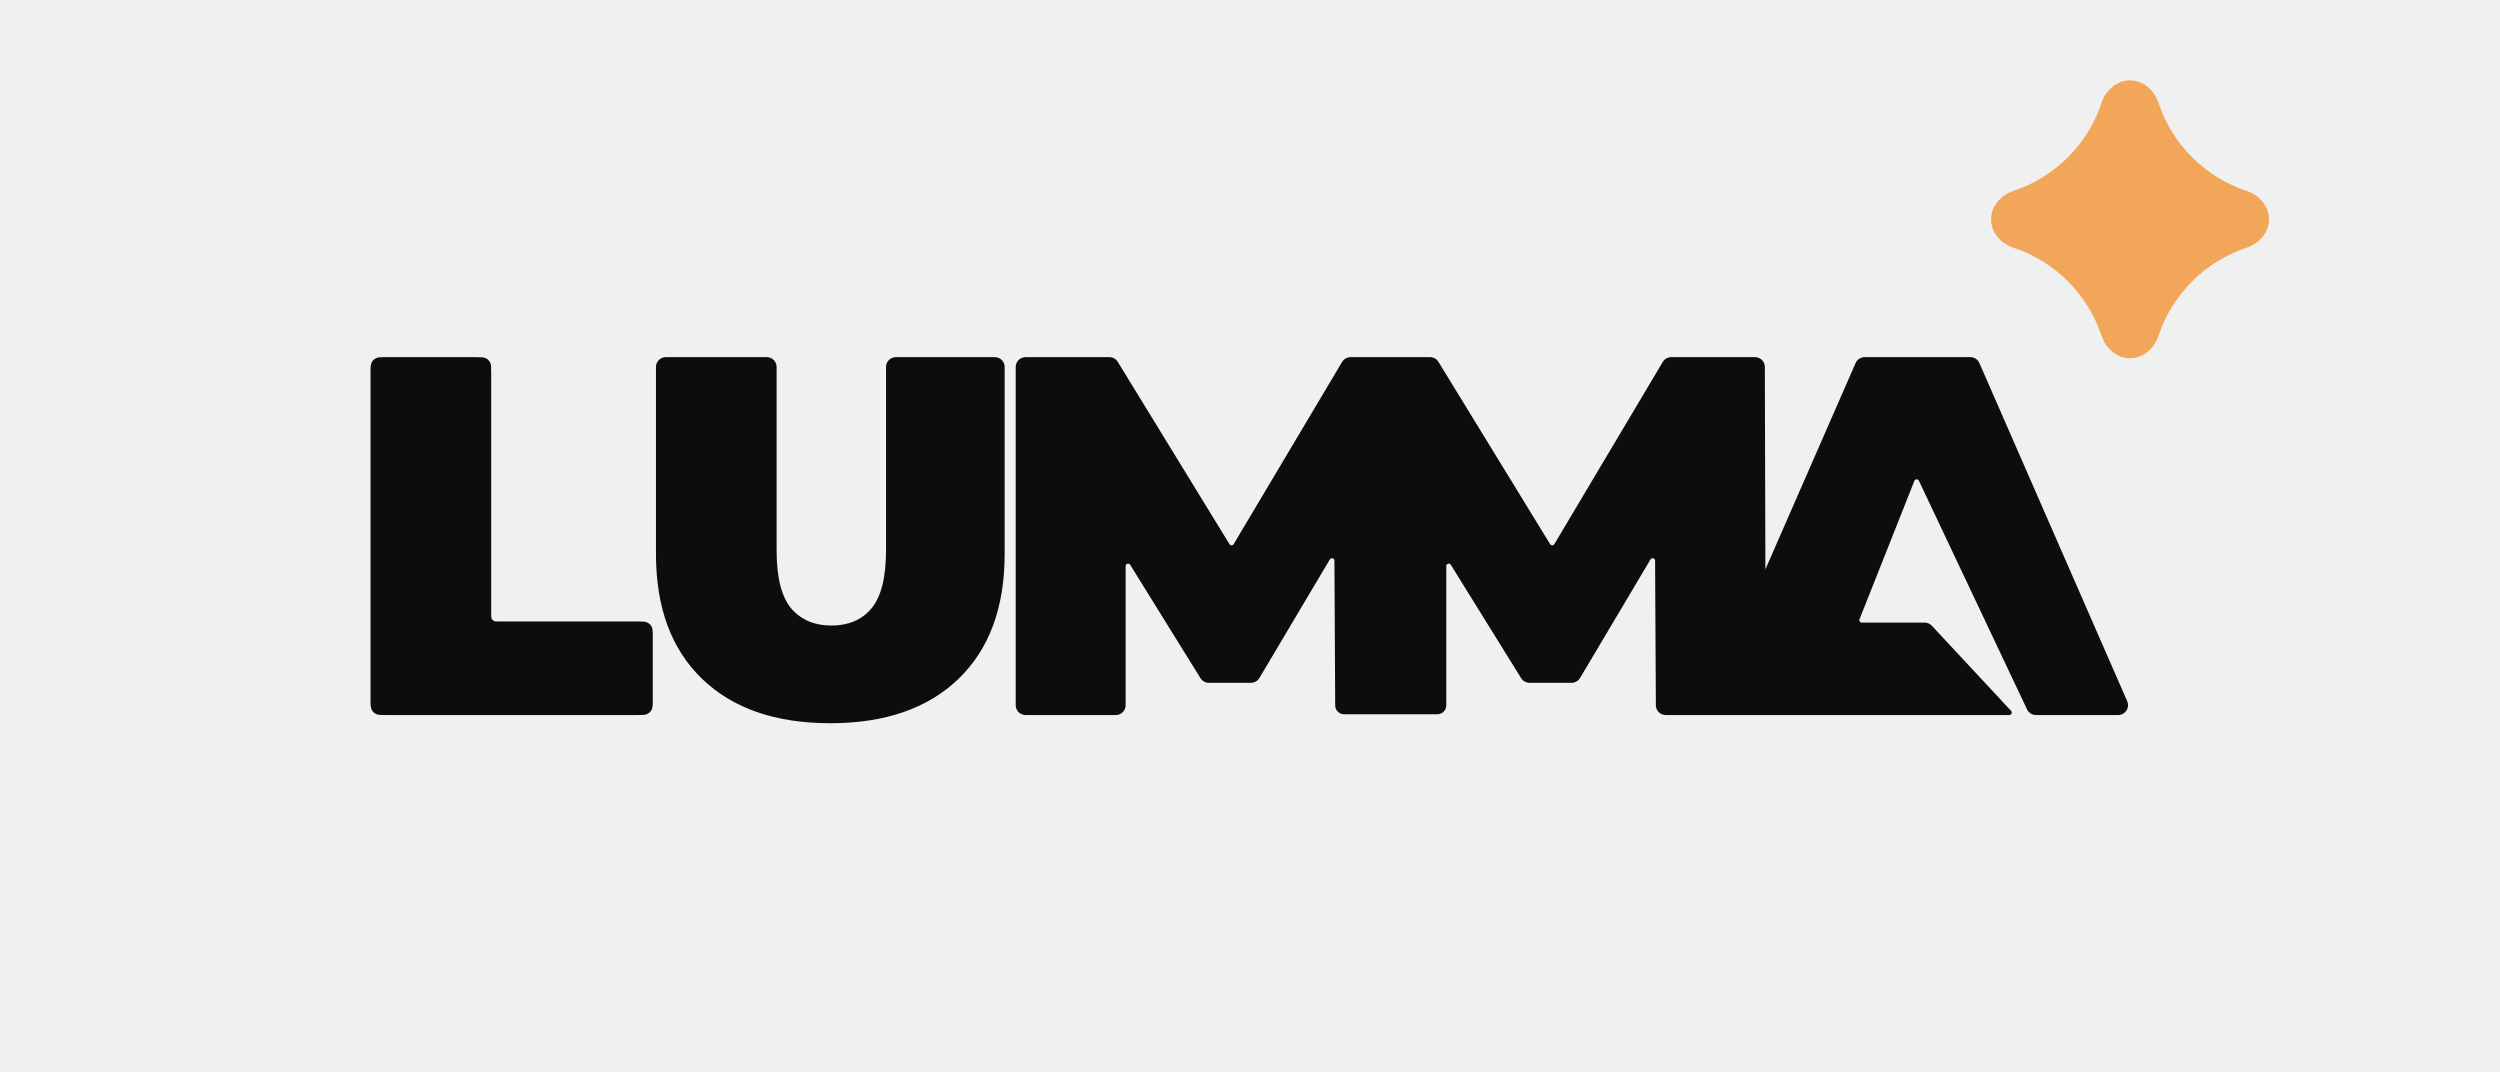
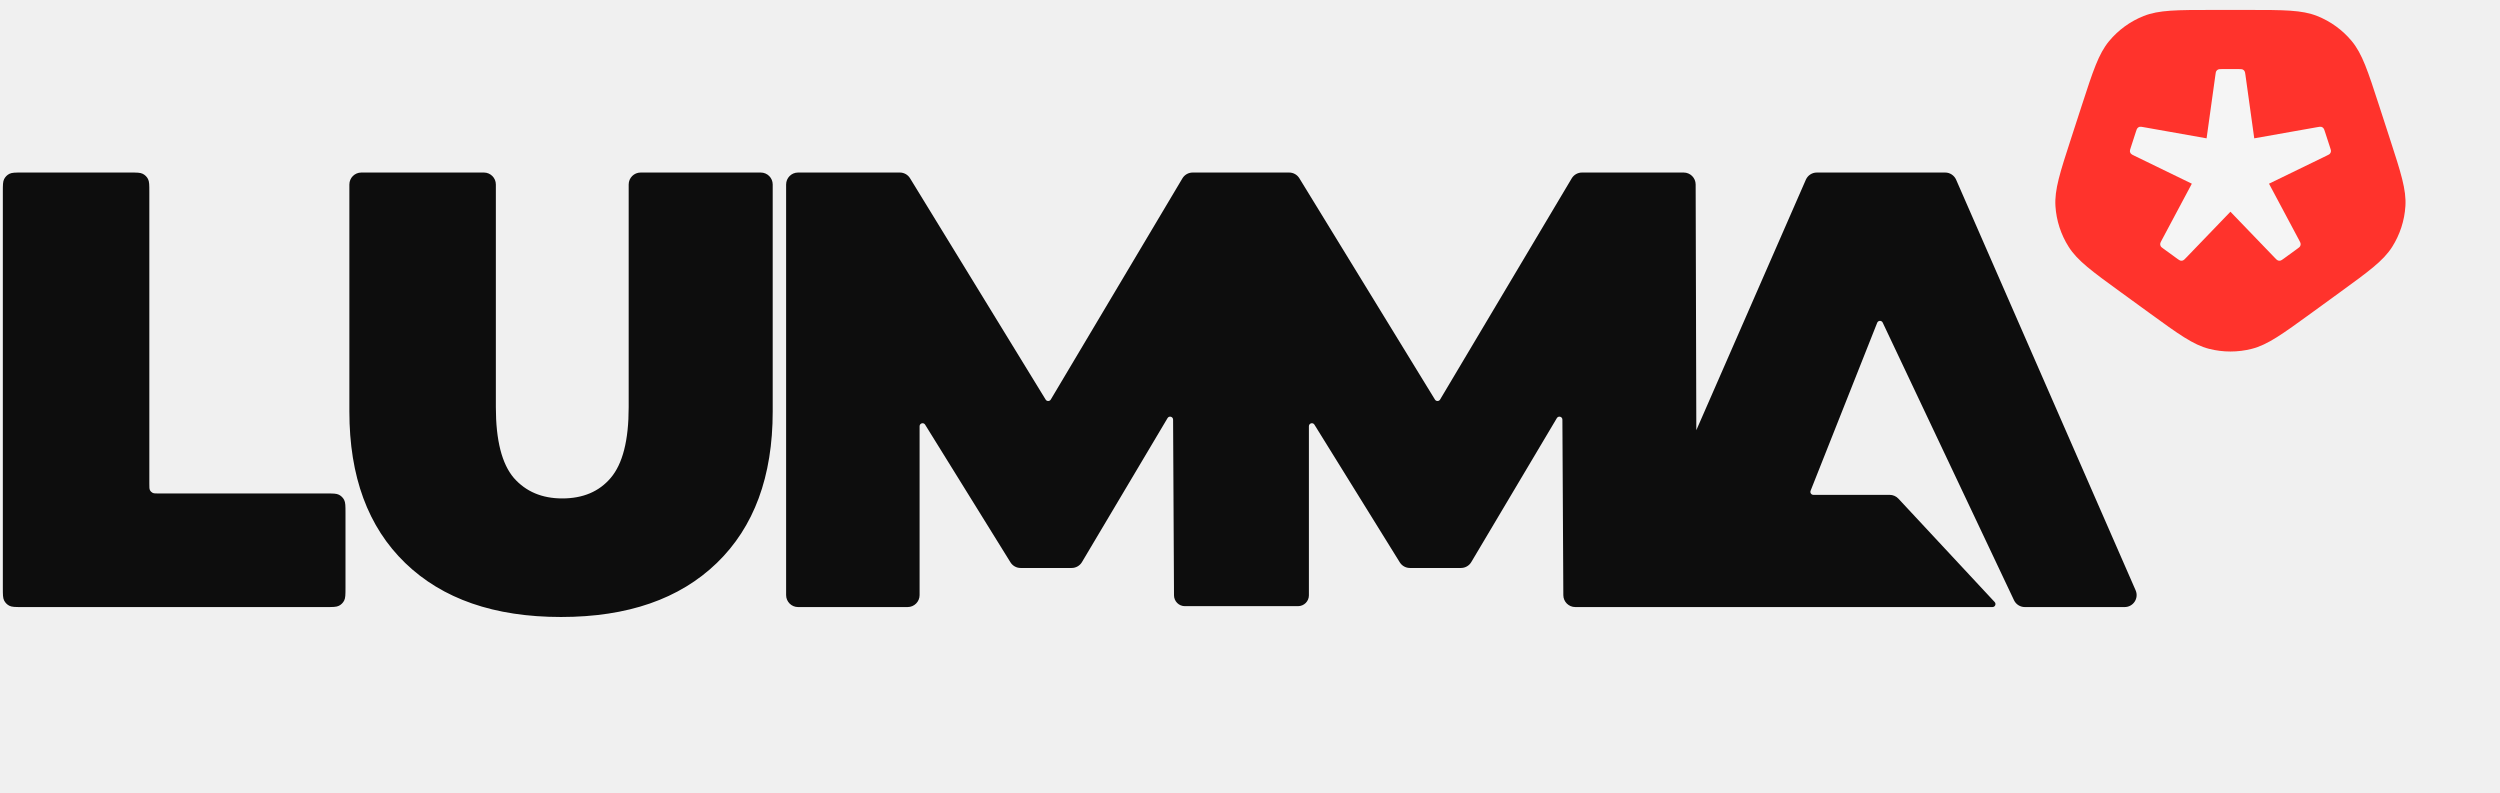
- <svg xmlns="http://www.w3.org/2000/svg" width="140" height="60" viewBox="0 0 140 60" fill="none">
-   <path d="M42.94 20C43.244 20 43.49 20.247 43.49 20.551V30.822C43.49 32.349 43.767 33.438 44.321 34.087C44.874 34.717 45.619 35.031 46.554 35.031C47.508 35.031 48.253 34.717 48.787 34.087C49.341 33.438 49.617 32.349 49.617 30.822V20.551C49.617 20.247 49.864 20 50.168 20H55.709C56.013 20 56.26 20.247 56.26 20.551V31.023C56.26 34.02 55.401 36.348 53.683 38.009C51.965 39.669 49.569 40.5 46.496 40.5C43.423 40.5 41.028 39.669 39.31 38.009C37.592 36.348 36.734 34.02 36.734 31.023V20.551C36.734 20.247 36.98 20 37.283 20H42.94ZM26.626 20C26.934 20 27.089 20 27.206 20.06C27.31 20.112 27.395 20.197 27.448 20.301C27.507 20.419 27.507 20.573 27.507 20.881V34.362C27.507 34.516 27.507 34.593 27.537 34.652C27.564 34.704 27.606 34.746 27.657 34.773C27.716 34.802 27.794 34.803 27.948 34.803H35.674C35.982 34.803 36.136 34.802 36.254 34.862C36.358 34.915 36.442 34.999 36.494 35.102C36.554 35.22 36.555 35.375 36.555 35.684V39.161C36.555 39.469 36.554 39.623 36.494 39.741C36.442 39.845 36.358 39.929 36.254 39.981C36.136 40.041 35.982 40.042 35.674 40.042H21.631C21.323 40.042 21.169 40.041 21.051 39.981C20.948 39.929 20.864 39.845 20.811 39.741C20.751 39.623 20.75 39.469 20.75 39.161V20.881C20.75 20.573 20.751 20.419 20.811 20.301C20.864 20.197 20.947 20.112 21.051 20.06C21.169 20 21.323 20 21.631 20H26.626ZM62.125 20C62.317 20 62.495 20.099 62.595 20.263L68.85 30.473C68.904 30.561 69.033 30.56 69.086 30.471L75.157 20.269C75.257 20.102 75.437 20 75.631 20H80.082C80.274 20 80.452 20.099 80.552 20.263L86.807 30.473C86.861 30.561 86.99 30.56 87.043 30.471L93.115 20.269C93.214 20.102 93.394 20 93.588 20H98.281C98.584 20 98.83 20.245 98.831 20.549L98.862 31.885L103.914 20.33C104.002 20.13 104.2 20 104.419 20H110.341C110.56 20 110.757 20.13 110.845 20.33L119.125 39.27C119.284 39.634 119.017 40.042 118.62 40.042H114.013C113.8 40.042 113.606 39.919 113.515 39.727L107.458 26.92C107.407 26.811 107.25 26.816 107.205 26.928L104.133 34.678C104.097 34.768 104.164 34.866 104.261 34.866H107.781C107.934 34.866 108.08 34.93 108.184 35.042L112.623 39.81C112.705 39.898 112.643 40.042 112.523 40.042H93.279C92.976 40.042 92.729 39.797 92.728 39.494L92.685 31.395C92.684 31.256 92.5 31.207 92.429 31.326L88.482 37.969C88.382 38.136 88.202 38.238 88.008 38.238H85.651C85.46 38.238 85.283 38.139 85.183 37.977L81.246 31.628C81.173 31.51 80.992 31.562 80.992 31.7V39.5C80.992 39.776 80.768 40 80.492 40H75.271C74.996 40 74.772 39.778 74.771 39.503L74.728 31.395C74.727 31.256 74.543 31.207 74.472 31.326L70.525 37.969C70.425 38.136 70.245 38.238 70.051 38.238H67.694C67.503 38.238 67.326 38.139 67.226 37.977L63.289 31.628C63.216 31.51 63.035 31.562 63.035 31.7V39.491C63.035 39.795 62.789 40.042 62.485 40.042H57.43C57.126 40.042 56.879 39.795 56.879 39.491V20.551C56.879 20.247 57.126 20 57.43 20H62.125Z" fill="#0D0D0D" />
-   <path d="M112.686 13.848C112.014 13.6 111.5 13 111.5 12.281C111.5 11.563 112.014 10.963 112.686 10.714L112.752 10.691C115.079 9.92 116.92 8.079 117.691 5.752C117.924 5.048 118.54 4.5 119.281 4.5C120.023 4.5 120.639 5.048 120.872 5.752C121.643 8.079 123.484 9.92 125.811 10.691L125.877 10.714C126.549 10.963 127.063 11.563 127.063 12.281C127.063 13 126.549 13.6 125.877 13.848L125.811 13.871C123.484 14.643 121.643 16.483 120.872 18.811C120.639 19.515 120.023 20.062 119.281 20.062C118.54 20.062 117.924 19.515 117.691 18.811C116.92 16.483 115.079 14.643 112.752 13.871L112.686 13.848Z" fill="#F2A65A" />
+ <svg xmlns="http://www.w3.org/2000/svg" width="123" height="39" viewBox="0 0 123 39" fill="none">
+   <g clip-path="url(#clip0_319_1289)">
+     <path d="M23.808 8.489C24.133 8.489 24.396 8.752 24.396 9.077V20.033C24.396 21.662 24.691 22.823 25.281 23.515C25.872 24.187 26.666 24.523 27.664 24.523C28.681 24.523 29.476 24.187 30.046 23.515C30.636 22.823 30.931 21.662 30.931 20.033V9.077C30.931 8.752 31.194 8.489 31.519 8.489H37.429C37.754 8.489 38.017 8.752 38.017 9.077V20.248C38.017 23.444 37.1 25.927 35.268 27.699C33.435 29.47 30.88 30.356 27.602 30.356C24.324 30.356 21.769 29.47 19.936 27.699C18.104 25.927 17.189 23.444 17.189 20.248V9.077C17.189 8.753 17.451 8.49 17.775 8.489H23.808ZM6.407 8.489C6.736 8.489 6.9 8.489 7.026 8.553C7.137 8.609 7.227 8.7 7.283 8.81C7.347 8.936 7.347 9.1 7.347 9.429V23.809C7.347 23.973 7.347 24.056 7.379 24.118C7.407 24.174 7.452 24.218 7.507 24.247C7.57 24.279 7.652 24.279 7.817 24.279H16.058C16.387 24.279 16.552 24.278 16.677 24.342C16.787 24.399 16.877 24.488 16.933 24.599C16.997 24.724 16.998 24.89 16.998 25.218V28.928C16.998 29.256 16.997 29.421 16.933 29.547C16.877 29.657 16.787 29.747 16.677 29.803C16.552 29.867 16.387 29.867 16.058 29.867H1.079C0.75 29.867 0.586 29.867 0.46 29.803C0.35 29.747 0.26 29.657 0.204 29.547C0.14 29.421 0.14 29.256 0.14 28.928V9.429C0.14 9.1 0.14 8.936 0.204 8.81C0.26 8.7 0.35 8.609 0.46 8.553C0.586 8.489 0.751 8.489 1.079 8.489H6.407ZM44.273 8.489C44.477 8.489 44.667 8.595 44.774 8.77L51.446 19.66C51.504 19.754 51.641 19.753 51.698 19.658L58.174 8.776C58.28 8.598 58.472 8.489 58.679 8.489H63.427C63.631 8.489 63.821 8.595 63.928 8.77L70.6 19.66C70.658 19.754 70.796 19.753 70.852 19.658L77.328 8.776C77.434 8.598 77.626 8.489 77.833 8.489H82.838C83.162 8.489 83.425 8.751 83.426 9.075L83.459 21.166L88.848 8.841C88.942 8.628 89.153 8.489 89.386 8.489H95.703C95.937 8.489 96.147 8.628 96.241 8.841L105.073 29.044C105.242 29.433 104.957 29.867 104.534 29.867H99.62C99.393 29.867 99.186 29.736 99.089 29.531L92.628 15.87C92.573 15.755 92.406 15.76 92.358 15.879L89.081 24.145C89.043 24.242 89.114 24.346 89.218 24.347H92.972C93.136 24.347 93.291 24.415 93.402 24.534L98.137 29.62C98.225 29.714 98.159 29.867 98.031 29.867H77.503C77.18 29.867 76.917 29.606 76.916 29.283L76.87 20.645C76.869 20.496 76.673 20.443 76.597 20.571L72.386 27.656C72.281 27.834 72.088 27.944 71.881 27.944H69.367C69.163 27.944 68.975 27.838 68.868 27.665L64.669 20.892C64.591 20.767 64.398 20.822 64.398 20.97V29.289C64.398 29.584 64.159 29.822 63.864 29.823H58.295C58.002 29.823 57.763 29.586 57.761 29.292L57.716 20.645C57.714 20.496 57.519 20.443 57.443 20.571L53.232 27.656C53.126 27.834 52.934 27.944 52.727 27.944H50.212C50.009 27.944 49.821 27.838 49.714 27.665L45.515 20.892C45.437 20.767 45.244 20.822 45.244 20.97V29.28C45.244 29.604 44.98 29.867 44.656 29.867H39.264C38.94 29.867 38.677 29.604 38.677 29.28V9.077C38.677 8.752 38.94 8.489 39.264 8.489H44.273Z" fill="#0D0D0D" />
+     <path d="M113.722 15.4C112.29 16.44 111.574 16.961 110.791 17.162C110.1 17.339 109.375 17.339 108.683 17.162C107.9 16.961 107.184 16.44 105.752 15.4L104.361 14.389C102.929 13.349 102.213 12.829 101.78 12.146C101.397 11.543 101.173 10.854 101.128 10.141C101.078 9.335 101.351 8.493 101.898 6.809L102.429 5.174C102.976 3.491 103.25 2.649 103.765 2.026C104.22 1.476 104.807 1.05 105.47 0.787C106.222 0.489 107.107 0.489 108.878 0.489L110.596 0.489C112.367 0.489 113.252 0.489 114.004 0.787C114.667 1.05 115.254 1.476 115.709 2.026C116.224 2.649 116.498 3.491 117.045 5.174L117.576 6.809C118.123 8.493 118.397 9.335 118.346 10.141C118.301 10.854 118.077 11.543 117.695 12.146C117.261 12.829 116.545 13.349 115.113 14.389L113.722 15.4Z" fill="#FF332C" />
+     <path d="M110.909 6.806L114.01 6.256C114.112 6.238 114.163 6.229 114.207 6.24C114.246 6.25 114.282 6.272 114.309 6.301C114.34 6.335 114.356 6.384 114.388 6.483L114.64 7.256C114.672 7.354 114.688 7.404 114.682 7.449C114.678 7.489 114.662 7.527 114.636 7.558C114.607 7.594 114.56 7.616 114.467 7.661L111.635 9.038L113.117 11.816C113.166 11.908 113.19 11.953 113.193 11.999C113.195 12.039 113.186 12.079 113.166 12.115C113.144 12.155 113.102 12.185 113.018 12.246L112.361 12.724C112.277 12.785 112.235 12.815 112.19 12.824C112.15 12.832 112.109 12.829 112.072 12.814C112.029 12.797 111.993 12.76 111.921 12.685L109.737 10.417L107.553 12.685C107.481 12.76 107.445 12.797 107.403 12.814C107.365 12.829 107.324 12.832 107.284 12.824C107.24 12.815 107.198 12.785 107.114 12.724L106.456 12.246C106.372 12.185 106.33 12.155 106.308 12.115C106.288 12.079 106.279 12.039 106.281 11.999C106.284 11.953 106.308 11.908 106.357 11.816L107.838 9.038L105.007 7.661C104.914 7.616 104.867 7.593 104.838 7.558C104.813 7.527 104.797 7.489 104.792 7.449C104.787 7.404 104.803 7.354 104.835 7.256L105.086 6.483C105.118 6.384 105.134 6.335 105.165 6.301C105.192 6.272 105.227 6.25 105.266 6.24C105.311 6.229 105.362 6.238 105.464 6.256L108.564 6.806L108.998 3.688C109.012 3.586 109.019 3.534 109.044 3.496C109.066 3.462 109.097 3.435 109.133 3.418C109.175 3.399 109.227 3.399 109.33 3.399H110.143C110.247 3.399 110.299 3.399 110.34 3.418C110.377 3.435 110.408 3.462 110.43 3.496C110.454 3.534 110.461 3.586 110.476 3.688L110.909 6.806Z" fill="#F5F5F5" />
+   </g>
+   <defs>
+     <clipPath id="clip0_319_1289">
+       <rect width="123" height="39" fill="white" />
+     </clipPath>
+   </defs>
</svg>
